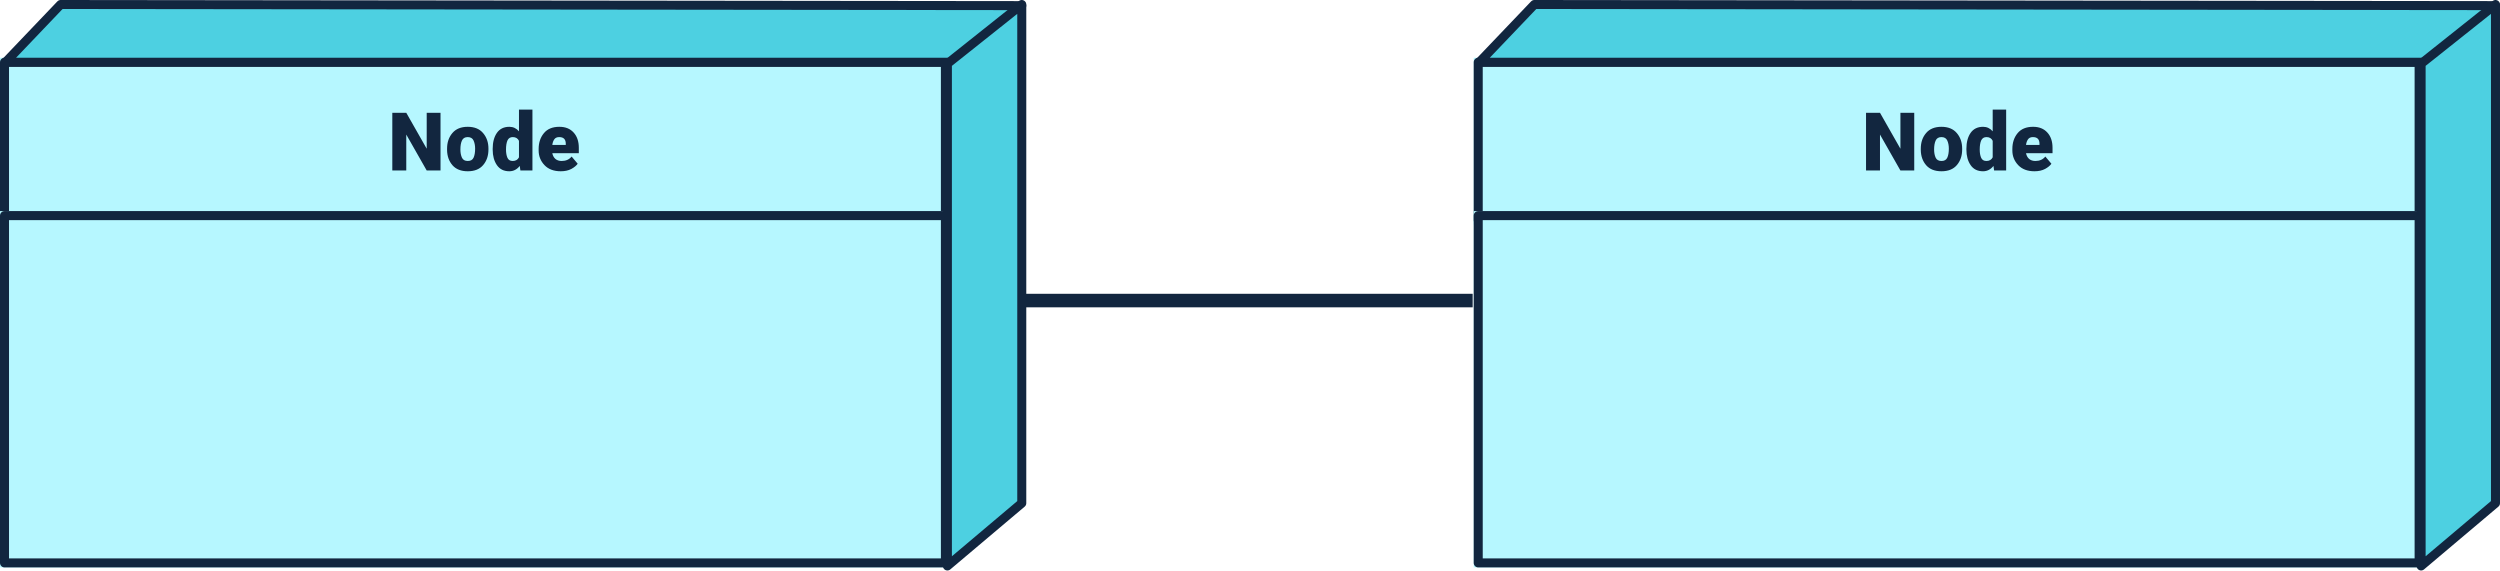
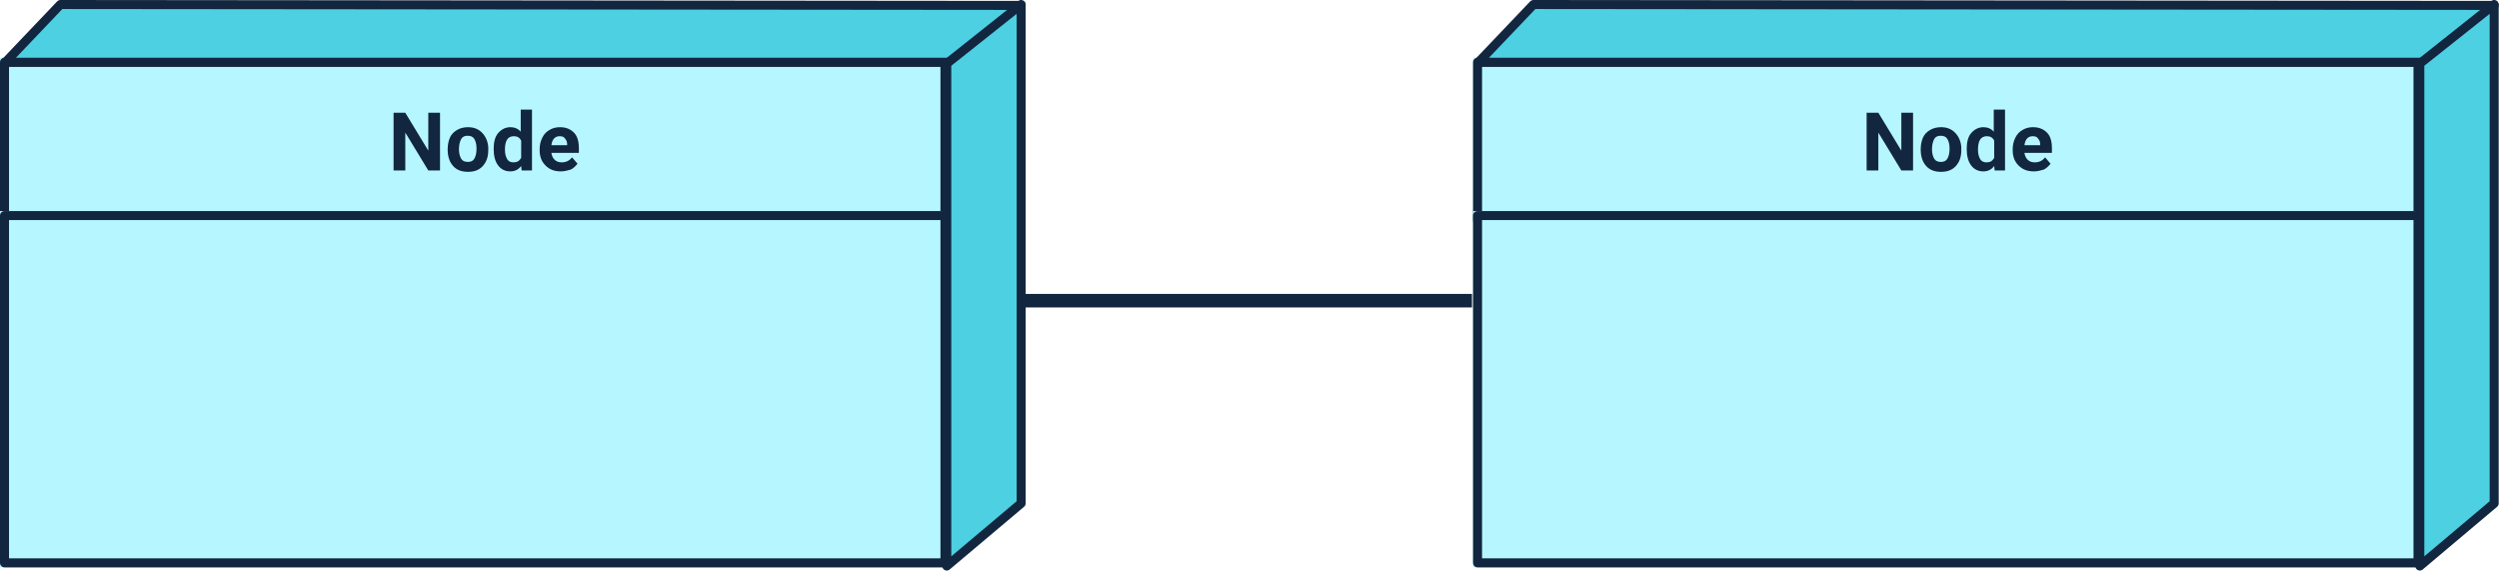
- <svg xmlns="http://www.w3.org/2000/svg" width="554.267" height="126.479" viewBox="0 0 554.267 126.479">
-   <g id="Grupo_106881" data-name="Grupo 106881" transform="translate(-673 -1812.532)">
-     <g id="Grupo_106403" data-name="Grupo 106403" transform="translate(65 1034.332)">
-       <g id="Rectángulo_45431" data-name="Rectángulo 45431" transform="translate(608 791)" fill="#b6f7ff" stroke="#12263f" stroke-linejoin="round" stroke-width="2">
-         <rect width="210.603" height="37" stroke="none" />
-         <rect x="1" y="1" width="208.603" height="35" fill="none" />
+ <svg xmlns="http://www.w3.org/2000/svg" version="1.1" id="Capa_1" x="0px" y="0px" viewBox="0 0 554.3 126.5" style="enable-background:new 0 0 554.3 126.5;" xml:space="preserve">
+   <style type="text/css">
+ 	.st0{fill:#B6F7FF;}
+ 	.st1{fill:none;stroke:#12263F;stroke-width:2;stroke-linejoin:round;}
+ 	.st2{fill:#4DD0E1;stroke:#12263F;stroke-width:2;stroke-linejoin:round;}
+ 	.st3{enable-background:new    ;}
+ 	.st4{fill:#12263F;}
+ 	.st5{fill:none;stroke:#12263F;stroke-width:3;}
+ </style>
+   <g id="Grupo_106881" transform="translate(-673 -1812.532)">
+     <g id="Grupo_106403" transform="translate(65 1034.332)">
+       <g id="Rectángulo_45431" transform="translate(608 791)">
+         <rect y="0" class="st0" width="210.6" height="37" />
+         <rect x="1" y="1" class="st1" width="208.6" height="35" />
      </g>
-       <g id="Rectángulo_45432" data-name="Rectángulo 45432" transform="translate(608 825)" fill="#b6f7ff" stroke="#12263f" stroke-linejoin="round" stroke-width="2">
-         <rect width="210.603" height="79" stroke="none" />
-         <rect x="1" y="1" width="208.603" height="77" fill="none" />
+       <g id="Rectángulo_45432" transform="translate(608 825)">
+         <rect y="0" class="st0" width="210.6" height="79" />
+         <rect x="1" y="1" class="st1" width="208.6" height="77" />
      </g>
-       <path id="Trazado_217609" data-name="Trazado 217609" d="M6112-11005l12.217-12.8,213.091.246L6324.841-11005Z" transform="translate(-5502.775 11797)" fill="#4dd0e1" stroke="#12263f" stroke-linejoin="round" stroke-width="2" />
-       <path id="Trazado_217610" data-name="Trazado 217610" d="M6408.93-11017.8l-16.49,13.12v111.359l16.49-13.92Z" transform="translate(-5574.397 11797)" fill="#4dd0e1" stroke="#12263f" stroke-linejoin="round" stroke-width="2" />
-       <text id="Node" transform="translate(694.01 816)" fill="#12263f" font-size="18" font-family="Roboto-Black, Roboto" font-weight="800">
-         <tspan x="0" y="0">Node</tspan>
-       </text>
+       <path id="Trazado_217609" class="st2" d="M609.2,792l12.2-12.8l213.1,0.2L822.1,792H609.2z" />
+       <path id="Trazado_217610" class="st2" d="M834.5,779.2L818,792.3v111.4l16.5-13.9V779.2z" />
+       <g class="st3">
+         <path class="st4" d="M705.6,816h-2.6l-5.1-8.4v8.4h-2.6v-12.8h2.6l5.1,8.4v-8.4h2.6V816z" />
+         <path class="st4" d="M707.3,811.2c0-0.9,0.2-1.8,0.5-2.5s0.9-1.3,1.6-1.7s1.5-0.6,2.4-0.6c1.3,0,2.3,0.4,3.1,1.2s1.3,1.9,1.4,3.2     l0,0.7c0,1.5-0.4,2.6-1.2,3.5s-1.9,1.3-3.3,1.3s-2.5-0.4-3.3-1.3s-1.2-2.1-1.2-3.6V811.2z M709.8,811.3c0,0.9,0.2,1.6,0.5,2.1     c0.3,0.5,0.8,0.7,1.5,0.7c0.6,0,1.1-0.2,1.4-0.7c0.3-0.5,0.5-1.2,0.5-2.3c0-0.9-0.2-1.6-0.5-2.1s-0.8-0.7-1.5-0.7     c-0.6,0-1.1,0.2-1.4,0.7C710,809.6,709.8,810.3,709.8,811.3z" />
+         <path class="st4" d="M717.5,811.2c0-1.5,0.3-2.7,1-3.5s1.6-1.3,2.7-1.3c0.9,0,1.7,0.3,2.3,1v-4.9h2.5V816h-2.3l-0.1-1     c-0.6,0.8-1.4,1.2-2.4,1.2c-1.1,0-2-0.4-2.7-1.3S717.5,812.7,717.5,811.2z M720,811.4c0,0.9,0.2,1.6,0.5,2.1s0.8,0.7,1.4,0.7     c0.8,0,1.3-0.3,1.7-1v-3.8c-0.3-0.7-0.9-1-1.6-1C720.6,808.4,720,809.4,720,811.4z" />
+         <path class="st4" d="M732.4,816.2c-1.4,0-2.5-0.4-3.4-1.3s-1.3-2-1.3-3.4v-0.2c0-1,0.2-1.8,0.6-2.6s0.9-1.3,1.6-1.7     s1.4-0.6,2.3-0.6c1.3,0,2.3,0.4,3.1,1.2s1.1,2,1.1,3.5v1h-6.1c0.1,0.6,0.3,1.1,0.7,1.5s0.9,0.6,1.6,0.6c1,0,1.7-0.4,2.3-1.1     l1.2,1.4c-0.4,0.5-0.9,1-1.5,1.3C733.9,816,733.2,816.2,732.4,816.2z M732.1,808.4c-0.5,0-0.9,0.2-1.2,0.5     c-0.3,0.3-0.5,0.8-0.6,1.5h3.5v-0.2c0-0.6-0.2-1-0.5-1.3C733.1,808.5,732.6,808.4,732.1,808.4z" />
+       </g>
    </g>
-     <g id="Grupo_106404" data-name="Grupo 106404" transform="translate(391.733 1034.332)">
-       <g id="Rectángulo_45431-2" data-name="Rectángulo 45431" transform="translate(608 791)" fill="#b6f7ff" stroke="#12263f" stroke-linejoin="round" stroke-width="2">
-         <rect width="210.603" height="37" stroke="none" />
-         <rect x="1" y="1" width="208.603" height="35" fill="none" />
+     <g id="Grupo_106404" transform="translate(391.733 1034.332)">
+       <g id="Rectángulo_45431-2" transform="translate(608 791)">
+         <rect x="0" y="0" class="st0" width="210.6" height="37" />
+         <rect x="1" y="1" class="st1" width="208.6" height="35" />
      </g>
-       <g id="Rectángulo_45432-2" data-name="Rectángulo 45432" transform="translate(608 825)" fill="#b6f7ff" stroke="#12263f" stroke-linejoin="round" stroke-width="2">
-         <rect width="210.603" height="79" stroke="none" />
-         <rect x="1" y="1" width="208.603" height="77" fill="none" />
+       <g id="Rectángulo_45432-2" transform="translate(608 825)">
+         <rect x="0" y="0" class="st0" width="210.6" height="79" />
+         <rect x="1" y="1" class="st1" width="208.6" height="77" />
      </g>
-       <path id="Trazado_217609-2" data-name="Trazado 217609" d="M6112-11005l12.217-12.8,213.091.246L6324.841-11005Z" transform="translate(-5502.775 11797)" fill="#4dd0e1" stroke="#12263f" stroke-linejoin="round" stroke-width="2" />
-       <path id="Trazado_217610-2" data-name="Trazado 217610" d="M6408.93-11017.8l-16.49,13.12v111.359l16.49-13.92Z" transform="translate(-5574.397 11797)" fill="#4dd0e1" stroke="#12263f" stroke-linejoin="round" stroke-width="2" />
-       <text id="Node-2" data-name="Node" transform="translate(694.01 816)" fill="#12263f" font-size="18" font-family="Roboto-Black, Roboto" font-weight="800">
-         <tspan x="0" y="0">Node</tspan>
-       </text>
+       <path id="Trazado_217609-2" class="st2" d="M609.2,792l12.2-12.8l213.1,0.2L822.1,792H609.2z" />
+       <path id="Trazado_217610-2" class="st2" d="M834.5,779.2L818,792.3v111.4l16.5-13.9V779.2z" />
+       <g class="st3">
+         <path class="st4" d="M705.6,816h-2.6l-5.1-8.4v8.4h-2.6v-12.8h2.6l5.1,8.4v-8.4h2.6V816z" />
+         <path class="st4" d="M707.3,811.2c0-0.9,0.2-1.8,0.5-2.5s0.9-1.3,1.6-1.7s1.5-0.6,2.4-0.6c1.3,0,2.3,0.4,3.1,1.2s1.3,1.9,1.4,3.2     l0,0.7c0,1.5-0.4,2.6-1.2,3.5s-1.9,1.3-3.3,1.3s-2.5-0.4-3.3-1.3s-1.2-2.1-1.2-3.6V811.2z M709.8,811.3c0,0.9,0.2,1.6,0.5,2.1     c0.3,0.5,0.8,0.7,1.5,0.7c0.6,0,1.1-0.2,1.4-0.7c0.3-0.5,0.5-1.2,0.5-2.3c0-0.9-0.2-1.6-0.5-2.1s-0.8-0.7-1.5-0.7     c-0.6,0-1.1,0.2-1.4,0.7C710,809.6,709.8,810.3,709.8,811.3z" />
+         <path class="st4" d="M717.5,811.2c0-1.5,0.3-2.7,1-3.5s1.6-1.3,2.7-1.3c0.9,0,1.7,0.3,2.3,1v-4.9h2.5V816h-2.3l-0.1-1     c-0.6,0.8-1.4,1.2-2.4,1.2c-1.1,0-2-0.4-2.7-1.3S717.5,812.7,717.5,811.2z M720,811.4c0,0.9,0.2,1.6,0.5,2.1s0.8,0.7,1.4,0.7     c0.8,0,1.3-0.3,1.7-1v-3.8c-0.3-0.7-0.9-1-1.6-1C720.6,808.4,720,809.4,720,811.4z" />
+         <path class="st4" d="M732.4,816.2c-1.4,0-2.5-0.4-3.4-1.3s-1.3-2-1.3-3.4v-0.2c0-1,0.2-1.8,0.6-2.6s0.9-1.3,1.6-1.7     s1.4-0.6,2.3-0.6c1.3,0,2.3,0.4,3.1,1.2s1.1,2,1.1,3.5v1h-6.1c0.1,0.6,0.3,1.1,0.7,1.5s0.9,0.6,1.6,0.6c1,0,1.7-0.4,2.3-1.1     l1.2,1.4c-0.4,0.5-0.9,1-1.5,1.3C733.9,816,733.2,816.2,732.4,816.2z M732.1,808.4c-0.5,0-0.9,0.2-1.2,0.5     c-0.3,0.3-0.5,0.8-0.6,1.5h3.5v-0.2c0-0.6-0.2-1-0.5-1.3C733.1,808.5,732.6,808.4,732.1,808.4z" />
+       </g>
    </g>
-     <line id="Línea_1676" data-name="Línea 1676" x1="100" transform="translate(899.5 1879.168)" fill="none" stroke="#12263f" stroke-width="3" />
+     <line id="Línea_1676" class="st5" x1="999.5" y1="1879.2" x2="899.5" y2="1879.2" />
  </g>
</svg>
